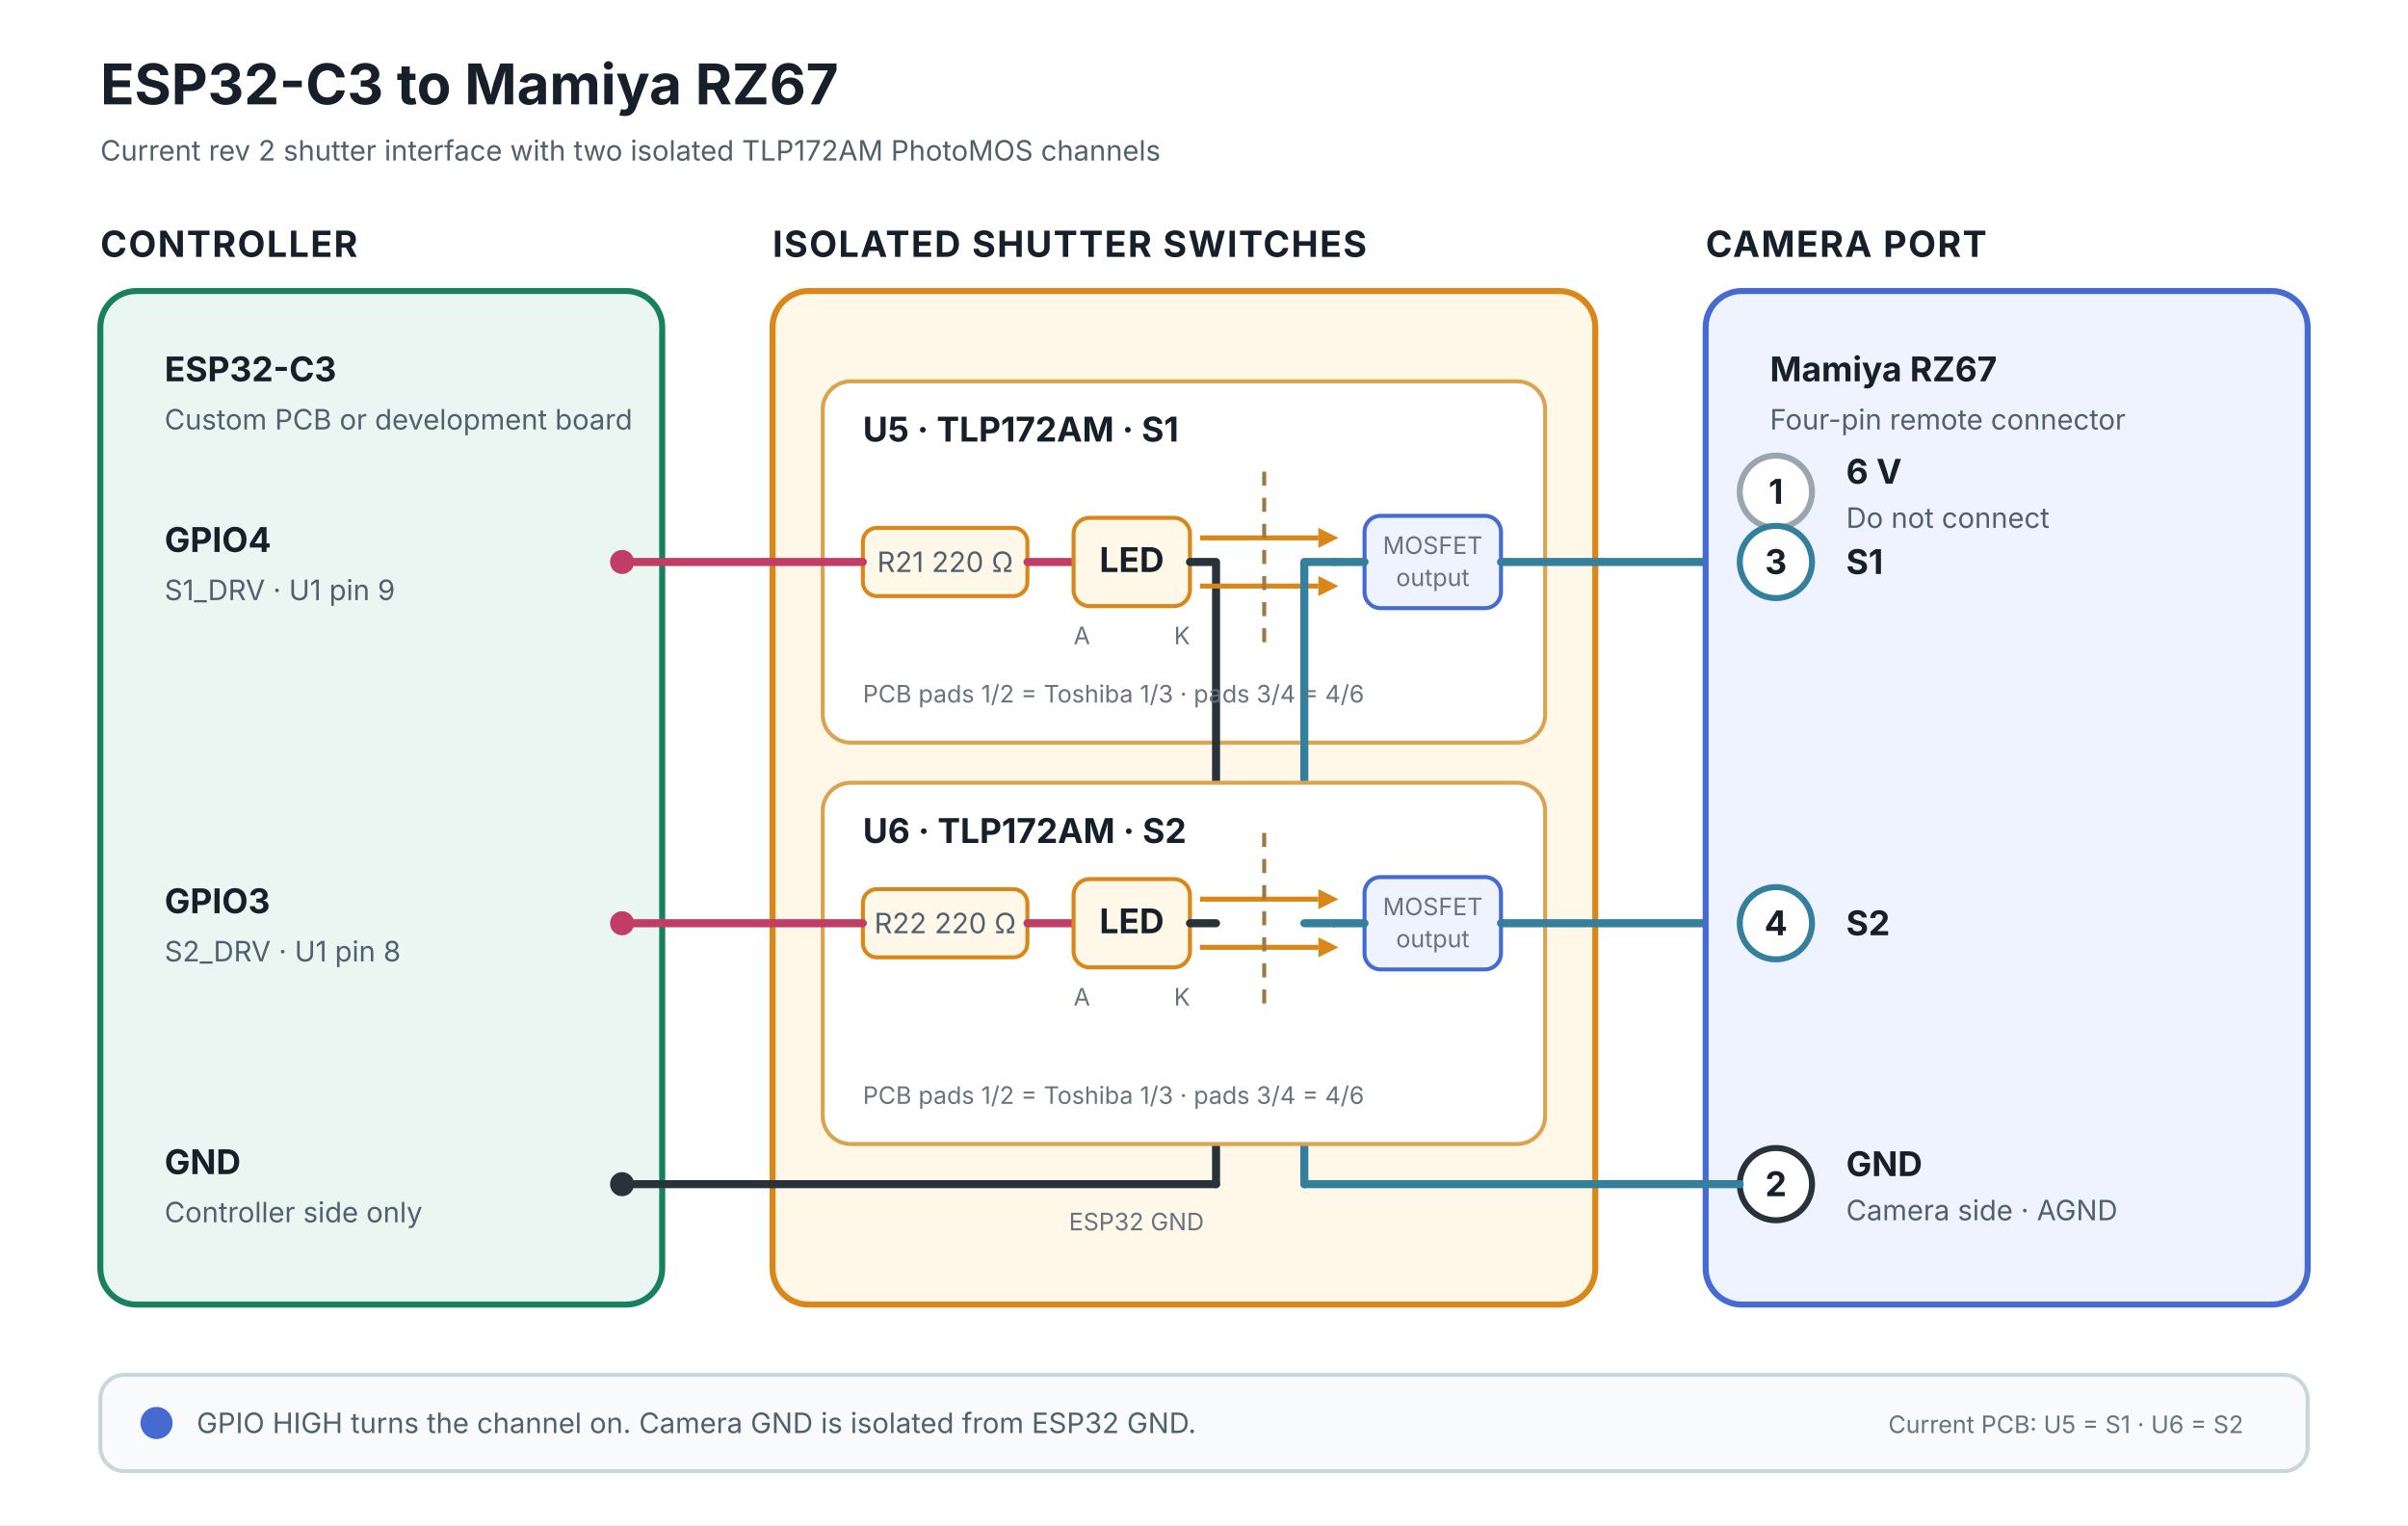
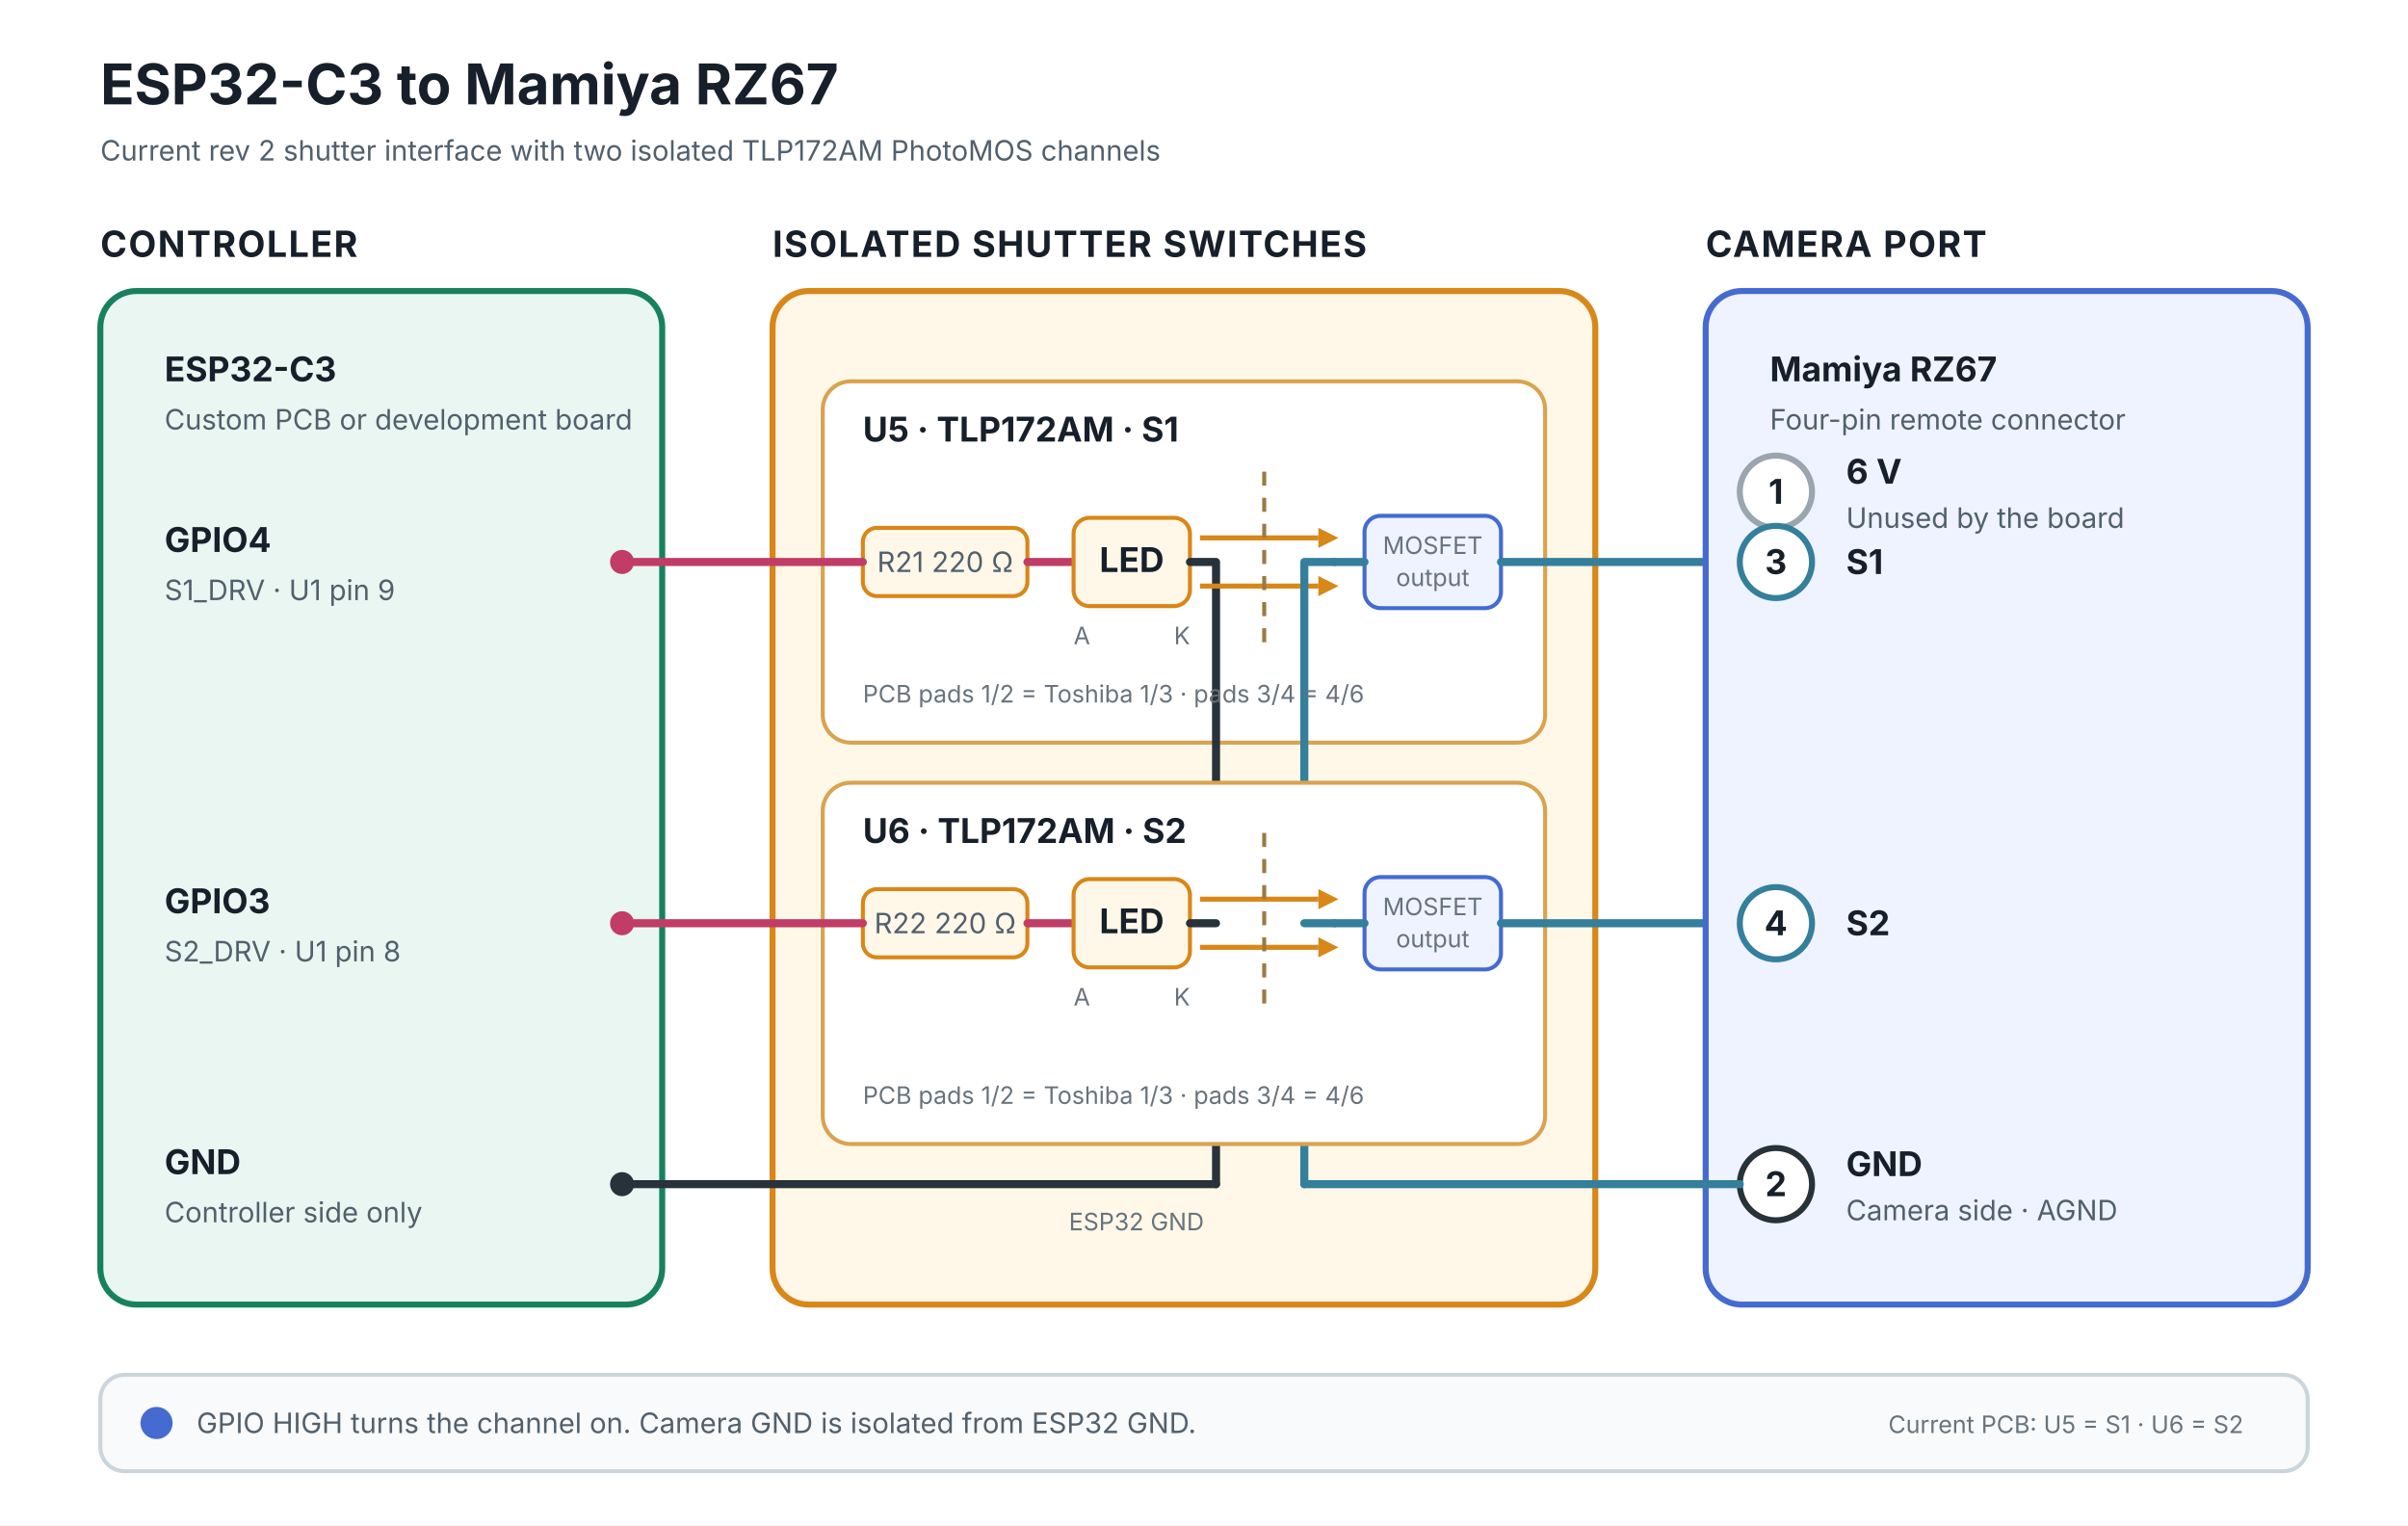
<svg xmlns="http://www.w3.org/2000/svg" width="1200" height="760" viewBox="0 0 1200 760" role="img" aria-labelledby="title description">
  <defs>
    <style>
      text { font-family: Inter, ui-sans-serif, system-ui, -apple-system, BlinkMacSystemFont, "Segoe UI", sans-serif; fill: #17202a; }
      .title { font-size: 28px; font-weight: 700; }
      .section { font-size: 18px; font-weight: 700; letter-spacing: .04em; }
      .label { font-size: 17px; font-weight: 650; }
      .small { font-size: 14px; fill: #52606d; }
      .tiny { font-size: 12px; fill: #68737d; }
      .board { fill: #e9f6f1; stroke: #17815f; stroke-width: 3; }
      .photo { fill: #fff7e8; stroke: #d88718; stroke-width: 3; }
      .camera { fill: #eef3ff; stroke: #456bd1; stroke-width: 3; }
      .channel { fill: #fff; stroke: #d9a34f; stroke-width: 2; }
    </style>
  </defs>
  <rect width="1200" height="760" fill="#fff" />
  <text x="50" y="52" class="title">ESP32-C3 to Mamiya RZ67</text>
  <text x="50" y="80" class="small">Current rev 2 shutter interface with two isolated TLP172AM PhotoMOS channels</text>
  <text x="50" y="128" class="section">CONTROLLER</text>
  <rect x="50" y="145" width="280" height="505" rx="18" class="board" />
  <text x="82" y="190" class="label">ESP32-C3</text>
  <text x="82" y="214" class="small">Custom PCB or development board</text>
  <circle cx="310" cy="280" r="6" fill="#c13c66" />
  <text x="82" y="275" class="label">GPIO4</text>
  <text x="82" y="299" class="small">S1_DRV · U1 pin 9</text>
  <circle cx="310" cy="460" r="6" fill="#c13c66" />
  <text x="82" y="455" class="label">GPIO3</text>
  <text x="82" y="479" class="small">S2_DRV · U1 pin 8</text>
  <circle cx="310" cy="590" r="6" fill="#27323a" />
  <text x="82" y="585" class="label">GND</text>
  <text x="82" y="609" class="small">Controller side only</text>
  <text x="385" y="128" class="section">ISOLATED SHUTTER SWITCHES</text>
  <rect x="385" y="145" width="410" height="505" rx="18" class="photo" />
  <rect x="410" y="190" width="360" height="180" rx="14" class="channel" />
  <text x="430" y="220" class="label">U5 · TLP172AM · S1</text>
  <rect x="430" y="263" width="82" height="34" rx="7" fill="#fff7e8" stroke="#d88718" stroke-width="2" />
  <text x="471" y="285" text-anchor="middle" class="small">R21 220 Ω</text>
  <line x1="316" y1="280" x2="430" y2="280" stroke="#c13c66" stroke-width="4" stroke-linecap="round" />
  <line x1="512" y1="280" x2="535" y2="280" stroke="#c13c66" stroke-width="4" stroke-linecap="round" />
  <rect x="535" y="258" width="58" height="44" rx="8" fill="#fff7e8" stroke="#d88718" stroke-width="2" />
  <text x="564" y="285" text-anchor="middle" class="label">LED</text>
  <text x="535" y="321" class="tiny">A</text>
  <text x="585" y="321" class="tiny">K</text>
  <polyline points="593,280 606,280 606,590" fill="none" stroke="#27323a" stroke-width="4" stroke-linecap="round" stroke-linejoin="round" />
  <line x1="598" y1="268" x2="657" y2="268" stroke="#d88718" stroke-width="2.5" />
  <polygon points="667,268 657,263 657,273" fill="#d88718" />
  <line x1="598" y1="292" x2="657" y2="292" stroke="#d88718" stroke-width="2.5" />
  <polygon points="667,292 657,287 657,297" fill="#d88718" />
  <line x1="630" y1="235" x2="630" y2="325" stroke="#9b7a43" stroke-width="2" stroke-dasharray="7 6" />
  <rect x="680" y="257" width="68" height="46" rx="8" fill="#eef3ff" stroke="#456bd1" stroke-width="2" />
  <text x="714" y="276" text-anchor="middle" class="tiny">MOSFET</text>
  <text x="714" y="292" text-anchor="middle" class="tiny">output</text>
  <line x1="665" y1="280" x2="680" y2="280" stroke="#337f9c" stroke-width="4" stroke-linecap="round" />
  <line x1="748" y1="280" x2="867" y2="280" stroke="#337f9c" stroke-width="4" stroke-linecap="round" />
  <polyline points="665,280 650,280 650,590" fill="none" stroke="#337f9c" stroke-width="4" stroke-linecap="round" stroke-linejoin="round" />
  <text x="430" y="350" class="tiny">PCB pads 1/2 = Toshiba 1/3 · pads 3/4 = 4/6</text>
  <rect x="410" y="390" width="360" height="180" rx="14" class="channel" />
  <text x="430" y="420" class="label">U6 · TLP172AM · S2</text>
  <rect x="430" y="443" width="82" height="34" rx="7" fill="#fff7e8" stroke="#d88718" stroke-width="2" />
  <text x="471" y="465" text-anchor="middle" class="small">R22 220 Ω</text>
  <line x1="316" y1="460" x2="430" y2="460" stroke="#c13c66" stroke-width="4" stroke-linecap="round" />
  <line x1="512" y1="460" x2="535" y2="460" stroke="#c13c66" stroke-width="4" stroke-linecap="round" />
  <rect x="535" y="438" width="58" height="44" rx="8" fill="#fff7e8" stroke="#d88718" stroke-width="2" />
  <text x="564" y="465" text-anchor="middle" class="label">LED</text>
  <text x="535" y="501" class="tiny">A</text>
  <text x="585" y="501" class="tiny">K</text>
  <line x1="593" y1="460" x2="606" y2="460" stroke="#27323a" stroke-width="4" stroke-linecap="round" />
  <line x1="598" y1="448" x2="657" y2="448" stroke="#d88718" stroke-width="2.5" />
  <polygon points="667,448 657,443 657,453" fill="#d88718" />
  <line x1="598" y1="472" x2="657" y2="472" stroke="#d88718" stroke-width="2.5" />
  <polygon points="667,472 657,467 657,477" fill="#d88718" />
  <line x1="630" y1="415" x2="630" y2="505" stroke="#9b7a43" stroke-width="2" stroke-dasharray="7 6" />
  <rect x="680" y="437" width="68" height="46" rx="8" fill="#eef3ff" stroke="#456bd1" stroke-width="2" />
  <text x="714" y="456" text-anchor="middle" class="tiny">MOSFET</text>
  <text x="714" y="472" text-anchor="middle" class="tiny">output</text>
  <line x1="665" y1="460" x2="680" y2="460" stroke="#337f9c" stroke-width="4" stroke-linecap="round" />
  <line x1="748" y1="460" x2="867" y2="460" stroke="#337f9c" stroke-width="4" stroke-linecap="round" />
  <line x1="665" y1="460" x2="650" y2="460" stroke="#337f9c" stroke-width="4" stroke-linecap="round" />
  <text x="430" y="550" class="tiny">PCB pads 1/2 = Toshiba 1/3 · pads 3/4 = 4/6</text>
  <line x1="606" y1="590" x2="310" y2="590" stroke="#27323a" stroke-width="4" stroke-linecap="round" />
  <text x="600" y="613" text-anchor="end" class="tiny">ESP32 GND</text>
  <text x="850" y="128" class="section">CAMERA PORT</text>
  <rect x="850" y="145" width="300" height="505" rx="18" class="camera" />
  <text x="882" y="190" class="label">Mamiya RZ67</text>
  <text x="882" y="214" class="small">Four-pin remote connector</text>
  <circle cx="885" cy="245" r="18" fill="#fff" stroke="#9ba5ad" stroke-width="3" />
  <text x="885" y="251" text-anchor="middle" class="label">1</text>
  <text x="920" y="241" class="label">6 V</text>
-   <text x="920" y="263" class="small">Do not connect</text>
+   <text x="920" y="263" class="small">Unused by the board</text>
  <circle cx="885" cy="280" r="18" fill="#fff" stroke="#337f9c" stroke-width="3" />
  <text x="885" y="286" text-anchor="middle" class="label">3</text>
  <text x="920" y="286" class="label">S1</text>
  <circle cx="885" cy="460" r="18" fill="#fff" stroke="#337f9c" stroke-width="3" />
  <text x="885" y="466" text-anchor="middle" class="label">4</text>
  <text x="920" y="466" class="label">S2</text>
  <circle cx="885" cy="590" r="18" fill="#fff" stroke="#27323a" stroke-width="3" />
  <text x="885" y="596" text-anchor="middle" class="label">2</text>
  <text x="920" y="586" class="label">GND</text>
  <text x="920" y="608" class="small">Camera side · AGND</text>
  <line x1="650" y1="590" x2="867" y2="590" stroke="#337f9c" stroke-width="4" stroke-linecap="round" />
  <rect x="50" y="685" width="1100" height="48" rx="12" fill="#f8fafb" stroke="#cbd5dc" stroke-width="2" />
  <circle cx="78" cy="709" r="8" fill="#456bd1" />
  <text x="98" y="714" class="small">GPIO HIGH turns the channel on. Camera GND is isolated from ESP32 GND.</text>
  <text x="1118" y="714" text-anchor="end" class="tiny">Current PCB: U5 = S1 · U6 = S2</text>
</svg>
